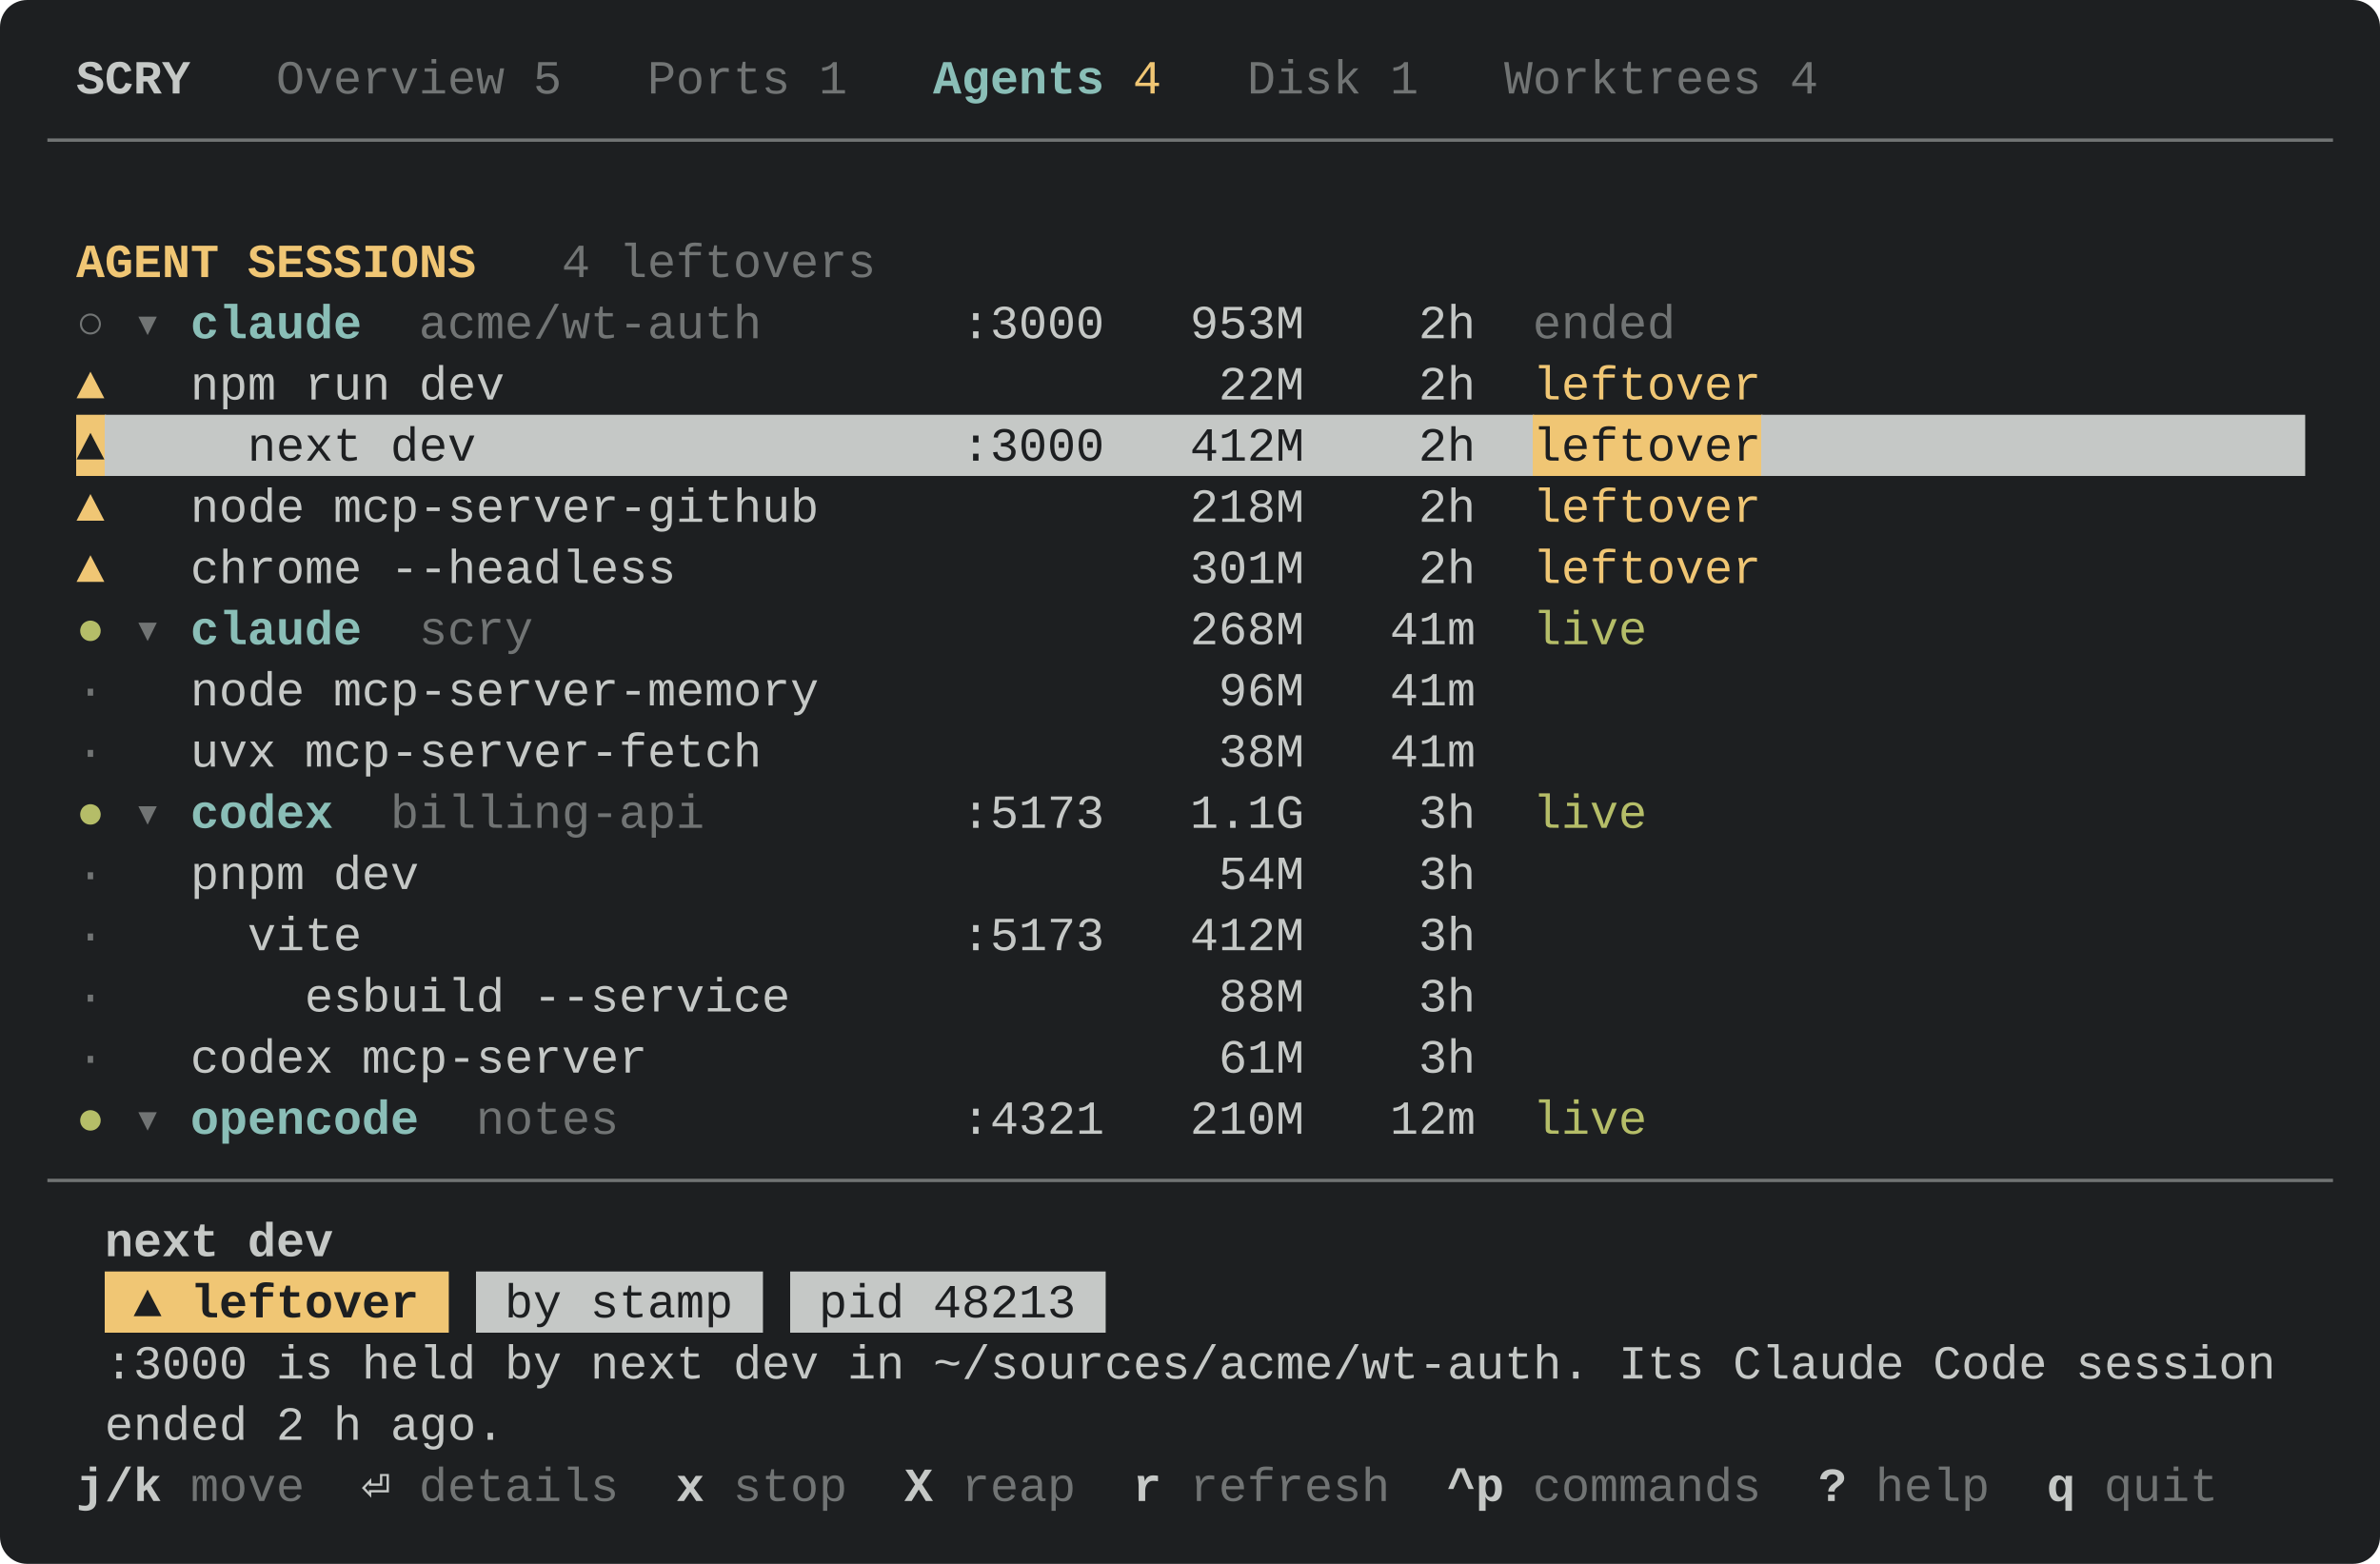
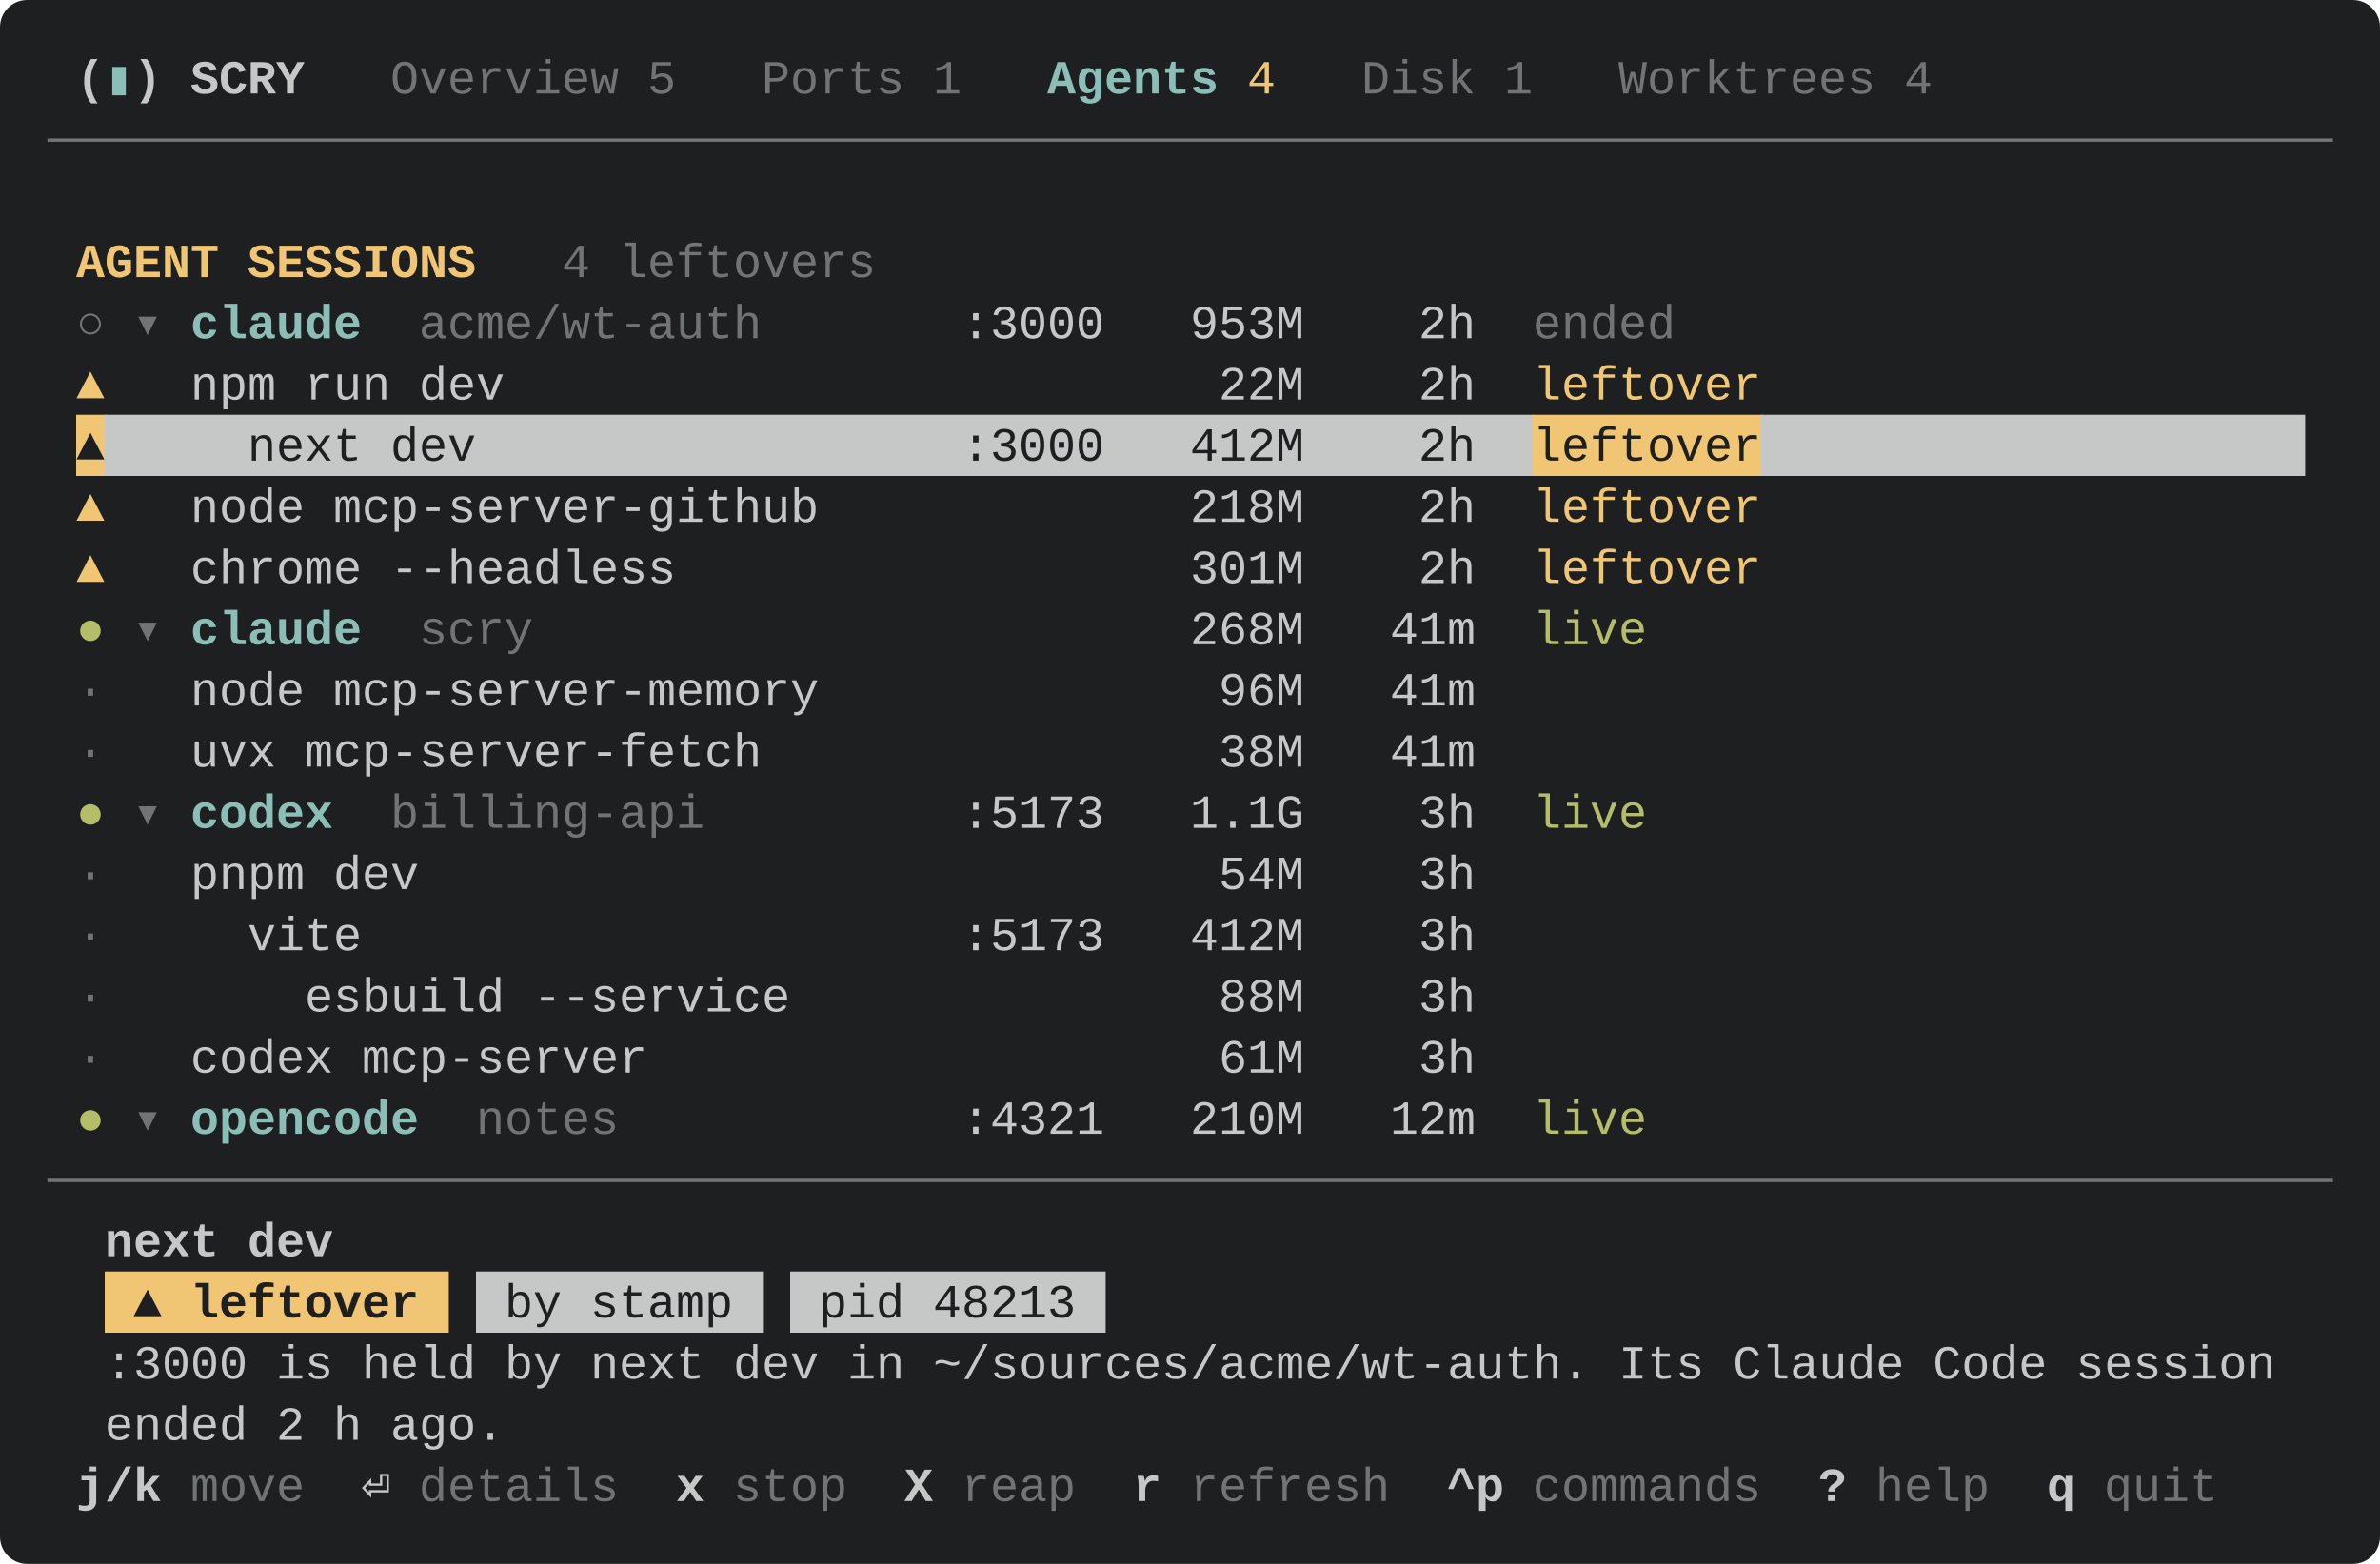
<svg xmlns="http://www.w3.org/2000/svg" width="700" height="460" viewBox="0 0 700 460">
  <style>text{font-family:ui-monospace,SFMono-Regular,"SF Mono",Menlo,Consolas,"Liberation Mono","DejaVu Sans Mono",monospace;font-size:14px;white-space:pre}</style>
  <rect width="700" height="460" rx="8" fill="#1d1f21" />
  <g transform="translate(14 14)">
-     <text x="8.4" y="13.5" fill="#c5c8c6" textLength="33.6" lengthAdjust="spacingAndGlyphs" xml:space="preserve" font-weight="700">SCRY</text>
-     <text x="67.2" y="13.5" fill="#717474" textLength="84.0" lengthAdjust="spacingAndGlyphs" xml:space="preserve">Overview 5</text>
-     <text x="176.4" y="13.5" fill="#717474" textLength="58.8" lengthAdjust="spacingAndGlyphs" xml:space="preserve">Ports 1</text>
-     <text x="260.4" y="13.5" fill="#8abeb7" textLength="50.4" lengthAdjust="spacingAndGlyphs" xml:space="preserve" font-weight="700">Agents</text>
-     <text x="319.2" y="13.5" fill="#f0c674" textLength="8.4" lengthAdjust="spacingAndGlyphs" xml:space="preserve">4</text>
-     <text x="352.8" y="13.5" fill="#717474" textLength="50.4" lengthAdjust="spacingAndGlyphs" xml:space="preserve">Disk 1</text>
-     <text x="428.4" y="13.5" fill="#717474" textLength="92.4" lengthAdjust="spacingAndGlyphs" xml:space="preserve">Worktrees 4</text>
+     <text x="8.4" y="13.5" fill="#c5c8c6" textLength="8.4" lengthAdjust="spacingAndGlyphs" xml:space="preserve" font-weight="700">(</text>
+     <text x="16.8" y="13.5" fill="#8abeb7" textLength="8.4" lengthAdjust="spacingAndGlyphs" xml:space="preserve">▮</text>
+     <text x="25.2" y="13.5" fill="#c5c8c6" textLength="50.4" lengthAdjust="spacingAndGlyphs" xml:space="preserve" font-weight="700">) SCRY</text>
+     <text x="100.8" y="13.5" fill="#717474" textLength="84.0" lengthAdjust="spacingAndGlyphs" xml:space="preserve">Overview 5</text>
+     <text x="210.0" y="13.5" fill="#717474" textLength="58.8" lengthAdjust="spacingAndGlyphs" xml:space="preserve">Ports 1</text>
+     <text x="294.0" y="13.5" fill="#8abeb7" textLength="50.4" lengthAdjust="spacingAndGlyphs" xml:space="preserve" font-weight="700">Agents</text>
+     <text x="352.8" y="13.5" fill="#f0c674" textLength="8.4" lengthAdjust="spacingAndGlyphs" xml:space="preserve">4</text>
+     <text x="386.4" y="13.5" fill="#717474" textLength="50.4" lengthAdjust="spacingAndGlyphs" xml:space="preserve">Disk 1</text>
+     <text x="462.0" y="13.5" fill="#717474" textLength="92.4" lengthAdjust="spacingAndGlyphs" xml:space="preserve">Worktrees 4</text>
    <text x="0.0" y="31.5" fill="#717474" textLength="672.0" lengthAdjust="spacingAndGlyphs" xml:space="preserve">────────────────────────────────────────────────────────────────────────────────</text>
    <text x="8.4" y="67.5" fill="#f0c674" textLength="117.6" lengthAdjust="spacingAndGlyphs" xml:space="preserve" font-weight="700">AGENT SESSIONS</text>
    <text x="151.2" y="67.5" fill="#717474" textLength="92.4" lengthAdjust="spacingAndGlyphs" xml:space="preserve">4 leftovers</text>
    <text x="8.4" y="85.5" fill="#717474" textLength="8.4" lengthAdjust="spacingAndGlyphs" xml:space="preserve">○</text>
    <text x="25.2" y="85.5" fill="#717474" textLength="8.4" lengthAdjust="spacingAndGlyphs" xml:space="preserve">▾</text>
    <text x="42.0" y="85.5" fill="#8abeb7" textLength="50.4" lengthAdjust="spacingAndGlyphs" xml:space="preserve" font-weight="700">claude</text>
    <text x="109.2" y="85.5" fill="#717474" textLength="100.8" lengthAdjust="spacingAndGlyphs" xml:space="preserve">acme/wt-auth</text>
    <text x="268.8" y="85.5" fill="#c5c8c6" textLength="42.0" lengthAdjust="spacingAndGlyphs" xml:space="preserve">:3000</text>
    <text x="336.0" y="85.5" fill="#c5c8c6" textLength="33.6" lengthAdjust="spacingAndGlyphs" xml:space="preserve">953M</text>
    <text x="403.2" y="85.5" fill="#c5c8c6" textLength="16.8" lengthAdjust="spacingAndGlyphs" xml:space="preserve">2h</text>
    <text x="436.8" y="85.5" fill="#717474" textLength="42.0" lengthAdjust="spacingAndGlyphs" xml:space="preserve">ended</text>
    <text x="8.4" y="103.5" fill="#f0c674" textLength="8.4" lengthAdjust="spacingAndGlyphs" xml:space="preserve">▲</text>
    <text x="42.0" y="103.5" fill="#c5c8c6" textLength="92.4" lengthAdjust="spacingAndGlyphs" xml:space="preserve">npm run dev</text>
    <text x="344.4" y="103.5" fill="#c5c8c6" textLength="25.2" lengthAdjust="spacingAndGlyphs" xml:space="preserve">22M</text>
    <text x="403.2" y="103.5" fill="#c5c8c6" textLength="16.8" lengthAdjust="spacingAndGlyphs" xml:space="preserve">2h</text>
    <text x="436.8" y="103.5" fill="#f0c674" textLength="67.2" lengthAdjust="spacingAndGlyphs" xml:space="preserve">leftover</text>
    <rect x="8.4" y="108" width="8.8" height="18" fill="#f0c674" />
    <rect x="16.8" y="108" width="420.4" height="18" fill="#c5c8c6" />
    <rect x="436.8" y="108" width="67.6" height="18" fill="#f0c674" />
    <rect x="504.0" y="108" width="160.0" height="18" fill="#c5c8c6" />
    <text x="8.4" y="121.5" fill="#1d1f21" textLength="8.4" lengthAdjust="spacingAndGlyphs" xml:space="preserve">▲</text>
    <text x="58.8" y="121.5" fill="#1d1f21" textLength="67.2" lengthAdjust="spacingAndGlyphs" xml:space="preserve">next dev</text>
    <text x="268.8" y="121.5" fill="#1d1f21" textLength="42.0" lengthAdjust="spacingAndGlyphs" xml:space="preserve">:3000</text>
    <text x="336.0" y="121.5" fill="#1d1f21" textLength="33.6" lengthAdjust="spacingAndGlyphs" xml:space="preserve">412M</text>
    <text x="403.2" y="121.5" fill="#1d1f21" textLength="16.8" lengthAdjust="spacingAndGlyphs" xml:space="preserve">2h</text>
    <text x="436.8" y="121.5" fill="#1d1f21" textLength="67.2" lengthAdjust="spacingAndGlyphs" xml:space="preserve">leftover</text>
    <text x="8.4" y="139.5" fill="#f0c674" textLength="8.4" lengthAdjust="spacingAndGlyphs" xml:space="preserve">▲</text>
    <text x="42.0" y="139.5" fill="#c5c8c6" textLength="184.8" lengthAdjust="spacingAndGlyphs" xml:space="preserve">node mcp-server-github</text>
    <text x="336.0" y="139.5" fill="#c5c8c6" textLength="33.6" lengthAdjust="spacingAndGlyphs" xml:space="preserve">218M</text>
    <text x="403.2" y="139.5" fill="#c5c8c6" textLength="16.8" lengthAdjust="spacingAndGlyphs" xml:space="preserve">2h</text>
    <text x="436.8" y="139.5" fill="#f0c674" textLength="67.2" lengthAdjust="spacingAndGlyphs" xml:space="preserve">leftover</text>
    <text x="8.4" y="157.5" fill="#f0c674" textLength="8.4" lengthAdjust="spacingAndGlyphs" xml:space="preserve">▲</text>
    <text x="42.0" y="157.5" fill="#c5c8c6" textLength="142.8" lengthAdjust="spacingAndGlyphs" xml:space="preserve">chrome --headless</text>
    <text x="336.0" y="157.5" fill="#c5c8c6" textLength="33.6" lengthAdjust="spacingAndGlyphs" xml:space="preserve">301M</text>
    <text x="403.2" y="157.5" fill="#c5c8c6" textLength="16.8" lengthAdjust="spacingAndGlyphs" xml:space="preserve">2h</text>
    <text x="436.8" y="157.5" fill="#f0c674" textLength="67.2" lengthAdjust="spacingAndGlyphs" xml:space="preserve">leftover</text>
    <text x="8.4" y="175.5" fill="#b5bd68" textLength="8.4" lengthAdjust="spacingAndGlyphs" xml:space="preserve">●</text>
    <text x="25.2" y="175.5" fill="#717474" textLength="8.4" lengthAdjust="spacingAndGlyphs" xml:space="preserve">▾</text>
    <text x="42.0" y="175.5" fill="#8abeb7" textLength="50.4" lengthAdjust="spacingAndGlyphs" xml:space="preserve" font-weight="700">claude</text>
    <text x="109.2" y="175.5" fill="#717474" textLength="33.6" lengthAdjust="spacingAndGlyphs" xml:space="preserve">scry</text>
    <text x="336.0" y="175.5" fill="#c5c8c6" textLength="33.6" lengthAdjust="spacingAndGlyphs" xml:space="preserve">268M</text>
    <text x="394.8" y="175.5" fill="#c5c8c6" textLength="25.2" lengthAdjust="spacingAndGlyphs" xml:space="preserve">41m</text>
    <text x="436.8" y="175.5" fill="#b5bd68" textLength="33.6" lengthAdjust="spacingAndGlyphs" xml:space="preserve">live</text>
    <text x="8.4" y="193.5" fill="#717474" textLength="8.4" lengthAdjust="spacingAndGlyphs" xml:space="preserve">·</text>
    <text x="42.0" y="193.5" fill="#c5c8c6" textLength="184.8" lengthAdjust="spacingAndGlyphs" xml:space="preserve">node mcp-server-memory</text>
    <text x="344.4" y="193.5" fill="#c5c8c6" textLength="25.2" lengthAdjust="spacingAndGlyphs" xml:space="preserve">96M</text>
    <text x="394.8" y="193.5" fill="#c5c8c6" textLength="25.2" lengthAdjust="spacingAndGlyphs" xml:space="preserve">41m</text>
    <text x="8.4" y="211.5" fill="#717474" textLength="8.4" lengthAdjust="spacingAndGlyphs" xml:space="preserve">·</text>
    <text x="42.0" y="211.5" fill="#c5c8c6" textLength="168.0" lengthAdjust="spacingAndGlyphs" xml:space="preserve">uvx mcp-server-fetch</text>
    <text x="344.4" y="211.5" fill="#c5c8c6" textLength="25.2" lengthAdjust="spacingAndGlyphs" xml:space="preserve">38M</text>
    <text x="394.8" y="211.5" fill="#c5c8c6" textLength="25.2" lengthAdjust="spacingAndGlyphs" xml:space="preserve">41m</text>
    <text x="8.4" y="229.5" fill="#b5bd68" textLength="8.4" lengthAdjust="spacingAndGlyphs" xml:space="preserve">●</text>
    <text x="25.2" y="229.5" fill="#717474" textLength="8.4" lengthAdjust="spacingAndGlyphs" xml:space="preserve">▾</text>
    <text x="42.0" y="229.5" fill="#8abeb7" textLength="42.0" lengthAdjust="spacingAndGlyphs" xml:space="preserve" font-weight="700">codex</text>
    <text x="100.8" y="229.5" fill="#717474" textLength="92.4" lengthAdjust="spacingAndGlyphs" xml:space="preserve">billing-api</text>
    <text x="268.8" y="229.5" fill="#c5c8c6" textLength="42.0" lengthAdjust="spacingAndGlyphs" xml:space="preserve">:5173</text>
    <text x="336.0" y="229.5" fill="#c5c8c6" textLength="33.6" lengthAdjust="spacingAndGlyphs" xml:space="preserve">1.1G</text>
    <text x="403.2" y="229.5" fill="#c5c8c6" textLength="16.8" lengthAdjust="spacingAndGlyphs" xml:space="preserve">3h</text>
    <text x="436.8" y="229.5" fill="#b5bd68" textLength="33.6" lengthAdjust="spacingAndGlyphs" xml:space="preserve">live</text>
    <text x="8.4" y="247.5" fill="#717474" textLength="8.4" lengthAdjust="spacingAndGlyphs" xml:space="preserve">·</text>
    <text x="42.0" y="247.5" fill="#c5c8c6" textLength="67.2" lengthAdjust="spacingAndGlyphs" xml:space="preserve">pnpm dev</text>
    <text x="344.4" y="247.5" fill="#c5c8c6" textLength="25.2" lengthAdjust="spacingAndGlyphs" xml:space="preserve">54M</text>
    <text x="403.2" y="247.5" fill="#c5c8c6" textLength="16.8" lengthAdjust="spacingAndGlyphs" xml:space="preserve">3h</text>
    <text x="8.4" y="265.5" fill="#717474" textLength="8.4" lengthAdjust="spacingAndGlyphs" xml:space="preserve">·</text>
    <text x="58.8" y="265.5" fill="#c5c8c6" textLength="33.6" lengthAdjust="spacingAndGlyphs" xml:space="preserve">vite</text>
    <text x="268.8" y="265.5" fill="#c5c8c6" textLength="42.0" lengthAdjust="spacingAndGlyphs" xml:space="preserve">:5173</text>
    <text x="336.0" y="265.5" fill="#c5c8c6" textLength="33.6" lengthAdjust="spacingAndGlyphs" xml:space="preserve">412M</text>
    <text x="403.2" y="265.5" fill="#c5c8c6" textLength="16.8" lengthAdjust="spacingAndGlyphs" xml:space="preserve">3h</text>
    <text x="8.4" y="283.5" fill="#717474" textLength="8.4" lengthAdjust="spacingAndGlyphs" xml:space="preserve">·</text>
    <text x="75.6" y="283.5" fill="#c5c8c6" textLength="142.8" lengthAdjust="spacingAndGlyphs" xml:space="preserve">esbuild --service</text>
    <text x="344.4" y="283.5" fill="#c5c8c6" textLength="25.2" lengthAdjust="spacingAndGlyphs" xml:space="preserve">88M</text>
    <text x="403.2" y="283.5" fill="#c5c8c6" textLength="16.8" lengthAdjust="spacingAndGlyphs" xml:space="preserve">3h</text>
    <text x="8.4" y="301.5" fill="#717474" textLength="8.4" lengthAdjust="spacingAndGlyphs" xml:space="preserve">·</text>
    <text x="42.0" y="301.5" fill="#c5c8c6" textLength="134.4" lengthAdjust="spacingAndGlyphs" xml:space="preserve">codex mcp-server</text>
    <text x="344.4" y="301.5" fill="#c5c8c6" textLength="25.2" lengthAdjust="spacingAndGlyphs" xml:space="preserve">61M</text>
    <text x="403.2" y="301.5" fill="#c5c8c6" textLength="16.8" lengthAdjust="spacingAndGlyphs" xml:space="preserve">3h</text>
    <text x="8.4" y="319.5" fill="#b5bd68" textLength="8.4" lengthAdjust="spacingAndGlyphs" xml:space="preserve">●</text>
    <text x="25.2" y="319.5" fill="#717474" textLength="8.4" lengthAdjust="spacingAndGlyphs" xml:space="preserve">▾</text>
    <text x="42.0" y="319.5" fill="#8abeb7" textLength="67.2" lengthAdjust="spacingAndGlyphs" xml:space="preserve" font-weight="700">opencode</text>
    <text x="126.0" y="319.5" fill="#717474" textLength="42.0" lengthAdjust="spacingAndGlyphs" xml:space="preserve">notes</text>
    <text x="268.8" y="319.5" fill="#c5c8c6" textLength="42.0" lengthAdjust="spacingAndGlyphs" xml:space="preserve">:4321</text>
    <text x="336.0" y="319.5" fill="#c5c8c6" textLength="33.6" lengthAdjust="spacingAndGlyphs" xml:space="preserve">210M</text>
    <text x="394.8" y="319.5" fill="#c5c8c6" textLength="25.2" lengthAdjust="spacingAndGlyphs" xml:space="preserve">12m</text>
    <text x="436.8" y="319.5" fill="#b5bd68" textLength="33.6" lengthAdjust="spacingAndGlyphs" xml:space="preserve">live</text>
    <text x="0.0" y="337.5" fill="#717474" textLength="672.0" lengthAdjust="spacingAndGlyphs" xml:space="preserve">────────────────────────────────────────────────────────────────────────────────</text>
    <text x="16.8" y="355.5" fill="#c5c8c6" textLength="67.2" lengthAdjust="spacingAndGlyphs" xml:space="preserve" font-weight="700">next dev</text>
    <rect x="16.8" y="360" width="101.2" height="18" fill="#f0c674" />
    <rect x="126.0" y="360" width="84.4" height="18" fill="#c5c8c6" />
    <rect x="218.4" y="360" width="92.8" height="18" fill="#c5c8c6" />
    <text x="25.2" y="373.5" fill="#1d1f21" textLength="84.0" lengthAdjust="spacingAndGlyphs" xml:space="preserve" font-weight="700">▲ leftover</text>
    <text x="134.4" y="373.5" fill="#1d1f21" textLength="67.2" lengthAdjust="spacingAndGlyphs" xml:space="preserve">by stamp</text>
    <text x="226.8" y="373.5" fill="#1d1f21" textLength="75.6" lengthAdjust="spacingAndGlyphs" xml:space="preserve">pid 48213</text>
    <text x="16.8" y="391.5" fill="#c5c8c6" textLength="638.4" lengthAdjust="spacingAndGlyphs" xml:space="preserve">:3000 is held by next dev in ~/sources/acme/wt-auth. Its Claude Code session</text>
    <text x="16.8" y="409.5" fill="#c5c8c6" textLength="117.6" lengthAdjust="spacingAndGlyphs" xml:space="preserve">ended 2 h ago.</text>
    <text x="8.4" y="427.5" fill="#c5c8c6" textLength="25.2" lengthAdjust="spacingAndGlyphs" xml:space="preserve" font-weight="700">j/k</text>
    <text x="42.0" y="427.5" fill="#717474" textLength="33.6" lengthAdjust="spacingAndGlyphs" xml:space="preserve">move</text>
    <text x="92.4" y="427.5" fill="#c5c8c6" textLength="8.4" lengthAdjust="spacingAndGlyphs" xml:space="preserve" font-weight="700">⏎</text>
    <text x="109.2" y="427.5" fill="#717474" textLength="58.8" lengthAdjust="spacingAndGlyphs" xml:space="preserve">details</text>
    <text x="184.8" y="427.5" fill="#c5c8c6" textLength="8.4" lengthAdjust="spacingAndGlyphs" xml:space="preserve" font-weight="700">x</text>
    <text x="201.6" y="427.5" fill="#717474" textLength="33.6" lengthAdjust="spacingAndGlyphs" xml:space="preserve">stop</text>
    <text x="252.0" y="427.5" fill="#c5c8c6" textLength="8.4" lengthAdjust="spacingAndGlyphs" xml:space="preserve" font-weight="700">X</text>
    <text x="268.8" y="427.5" fill="#717474" textLength="33.6" lengthAdjust="spacingAndGlyphs" xml:space="preserve">reap</text>
    <text x="319.2" y="427.5" fill="#c5c8c6" textLength="8.4" lengthAdjust="spacingAndGlyphs" xml:space="preserve" font-weight="700">r</text>
    <text x="336.0" y="427.5" fill="#717474" textLength="58.8" lengthAdjust="spacingAndGlyphs" xml:space="preserve">refresh</text>
    <text x="411.6" y="427.5" fill="#c5c8c6" textLength="16.8" lengthAdjust="spacingAndGlyphs" xml:space="preserve" font-weight="700">^p</text>
    <text x="436.8" y="427.5" fill="#717474" textLength="67.2" lengthAdjust="spacingAndGlyphs" xml:space="preserve">commands</text>
    <text x="520.8" y="427.5" fill="#c5c8c6" textLength="8.4" lengthAdjust="spacingAndGlyphs" xml:space="preserve" font-weight="700">?</text>
    <text x="537.6" y="427.5" fill="#717474" textLength="33.6" lengthAdjust="spacingAndGlyphs" xml:space="preserve">help</text>
    <text x="588.0" y="427.5" fill="#c5c8c6" textLength="8.4" lengthAdjust="spacingAndGlyphs" xml:space="preserve" font-weight="700">q</text>
    <text x="604.8" y="427.5" fill="#717474" textLength="33.6" lengthAdjust="spacingAndGlyphs" xml:space="preserve">quit</text>
  </g>
</svg>
